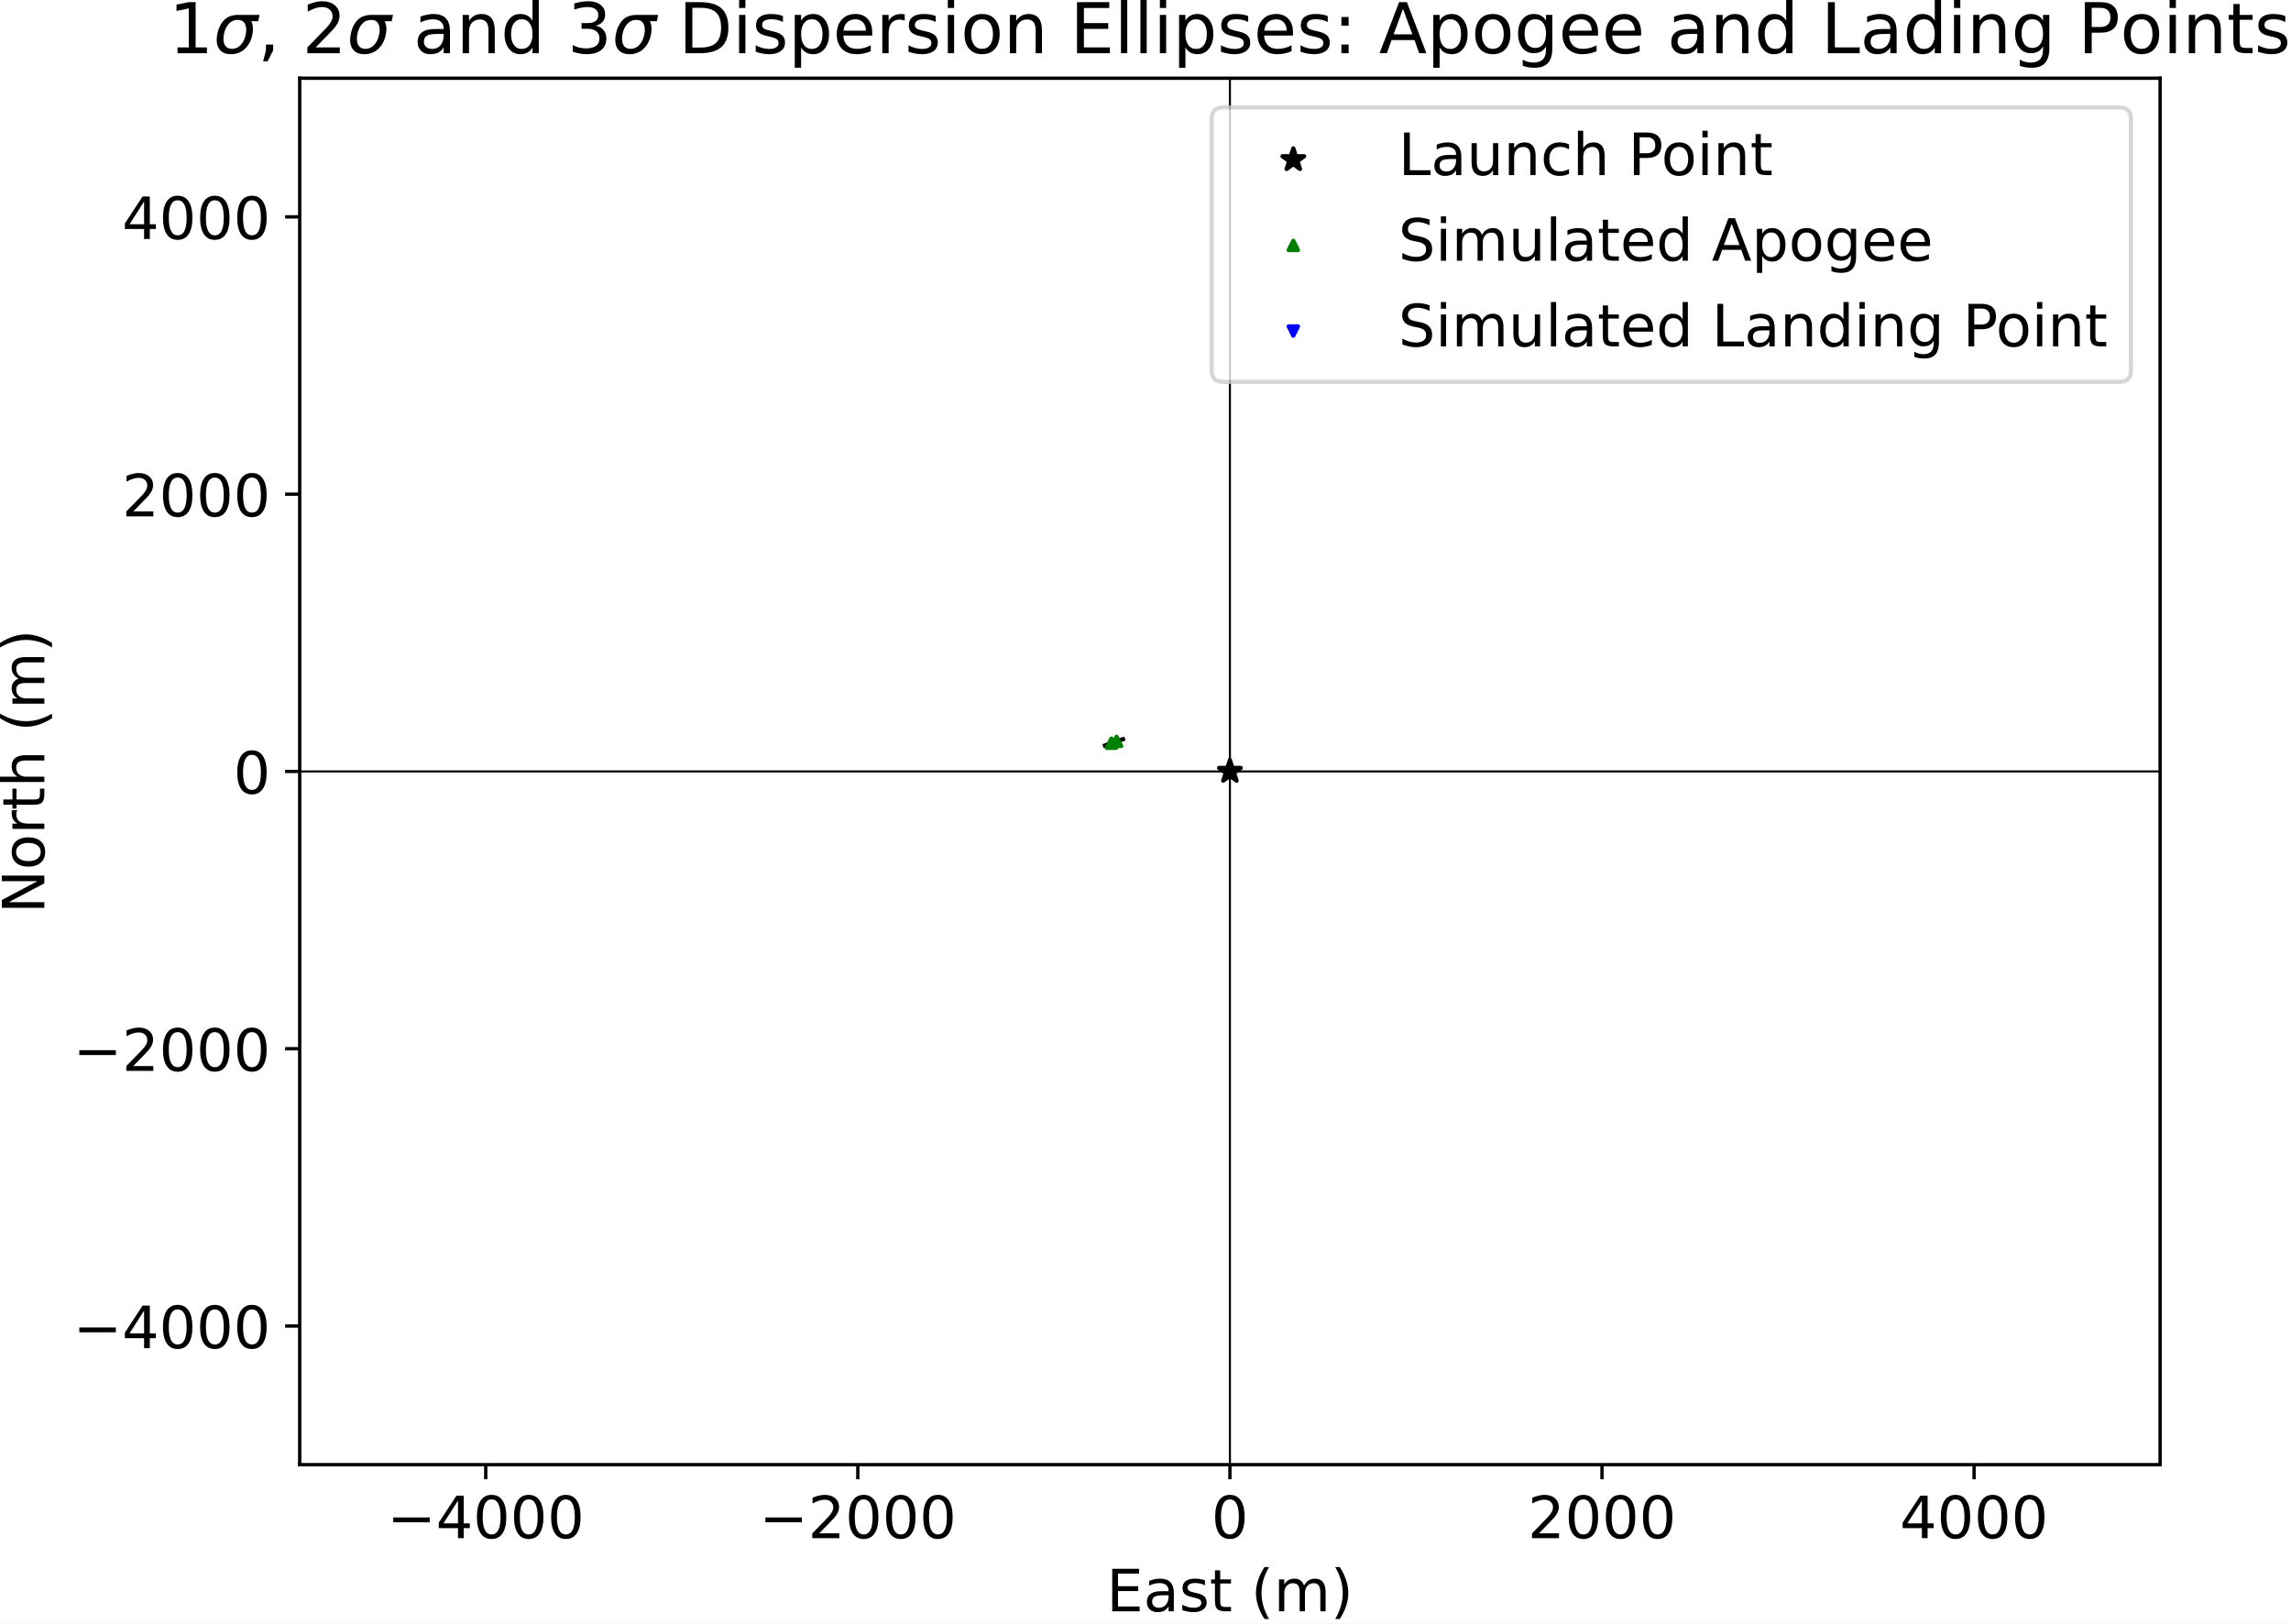
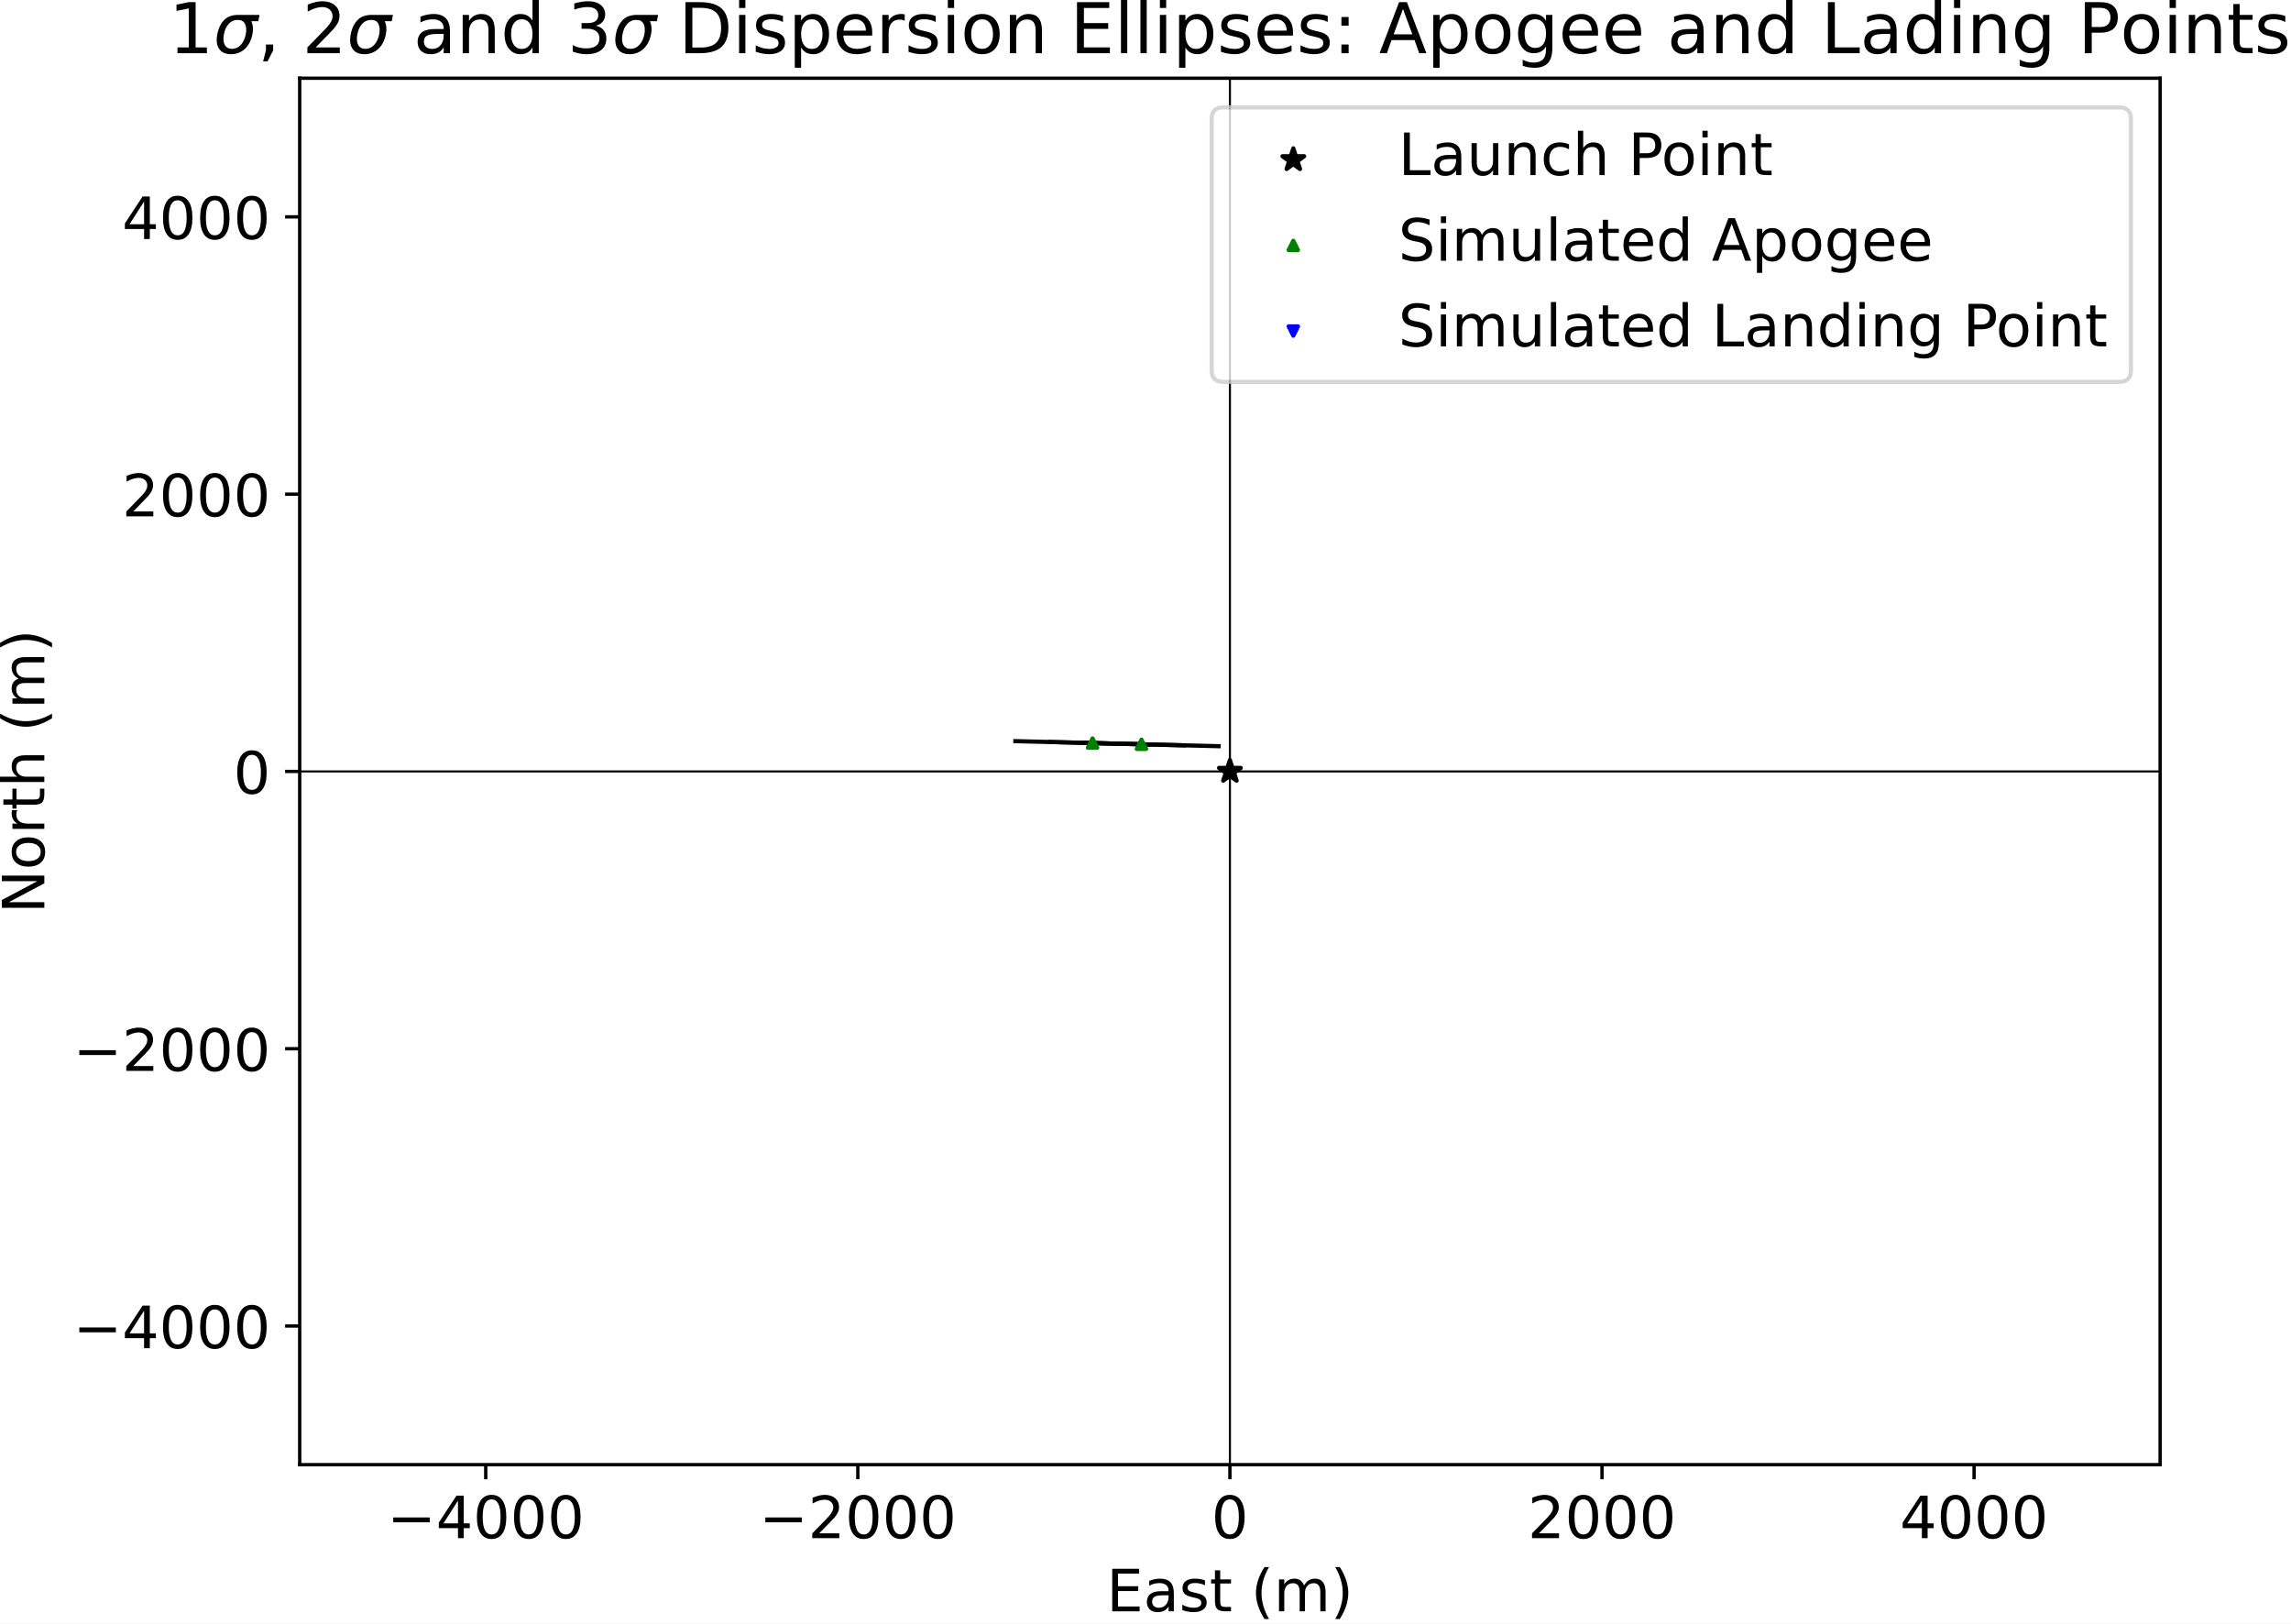
<svg xmlns="http://www.w3.org/2000/svg" xmlns:xlink="http://www.w3.org/1999/xlink" width="549.715pt" height="389.507pt" viewBox="0 0 549.715 389.507" version="1.1">
  <defs>
    <style type="text/css">*{stroke-linejoin: round; stroke-linecap: butt}</style>
  </defs>
  <g id="figure_1">
    <g id="patch_1">
      <path d="M 0 389.507  L 549.715 389.507  L 549.715 0  L 0 0  z " style="fill: #ffffff" />
    </g>
    <g id="axes_1">
      <g id="patch_2">
        <path d="M 71.911 351.408  L 518.311 351.408  L 518.311 18.768  L 71.911 18.768  z " style="fill: #ffffff" />
      </g>
      <g id="patch_3">
-         <path d="M 889.352 -54.237  C 881.224 -50.057 873.427 -46.047 867.68 -43.091  C 861.932 -40.135 858.703 -38.474 858.703 -38.474  C 858.703 -38.474 861.932 -40.135 867.68 -43.091  C 873.427 -46.047 881.224 -50.057 889.352 -54.237  C 897.481 -58.417 905.277 -62.427 911.025 -65.383  C 916.773 -68.339 920.002 -69.999 920.002 -69.999  C 920.002 -69.999 916.773 -68.339 911.025 -65.383  C 905.277 -62.427 897.481 -58.417 889.352 -54.237  z " clip-path="url(#p3b4f24b397)" style="fill: #0000ff; fill-opacity: 0.2; stroke: #000000; stroke-linejoin: miter" />
+         <path d="M 888.827 -53.92  C 880.177 -50.207 871.879 -46.646 865.763 -44.02  C 859.646 -41.395 856.209 -39.92 856.209 -39.92  C 856.209 -39.92 859.646 -41.395 865.763 -44.02  C 871.879 -46.646 880.177 -50.207 888.827 -53.92  C 897.478 -57.632 905.775 -61.193 911.892 -63.819  C 918.009 -66.444 921.445 -67.919 921.445 -67.919  C 921.445 -67.919 918.009 -66.444 911.892 -63.819  C 905.775 -61.193 897.478 -57.632 888.827 -53.92  z " clip-path="url(#p172d9a44a2)" style="fill: #0000ff; fill-opacity: 0.2; stroke: #000000; stroke-linejoin: miter" />
      </g>
      <g id="patch_4">
-         <path d="M 889.352 -54.237  C 873.096 -45.876 857.502 -37.857 846.007 -31.945  C 834.512 -26.033 828.053 -22.712 828.053 -22.712  C 828.053 -22.712 834.512 -26.033 846.007 -31.945  C 857.502 -37.857 873.096 -45.876 889.352 -54.237  C 905.609 -62.597 921.202 -70.617 932.698 -76.528  C 944.193 -82.44 950.652 -85.762 950.652 -85.762  C 950.652 -85.762 944.193 -82.44 932.698 -76.528  C 921.202 -70.617 905.609 -62.597 889.352 -54.237  z " clip-path="url(#p3b4f24b397)" style="fill: #0000ff; fill-opacity: 0.2; stroke: #000000; stroke-linejoin: miter" />
+         <path d="M 888.827 -53.92  C 871.526 -46.494 854.932 -39.372 842.698 -34.121  C 830.465 -28.871 823.591 -25.92 823.591 -25.92  C 823.591 -25.92 830.465 -28.871 842.698 -34.121  C 854.932 -39.372 871.526 -46.494 888.827 -53.92  C 906.128 -61.345 922.723 -68.467 934.956 -73.718  C 947.19 -78.969 954.064 -81.919 954.064 -81.919  C 954.064 -81.919 947.19 -78.969 934.956 -73.718  C 922.723 -68.467 906.128 -61.345 888.827 -53.92  z " clip-path="url(#p172d9a44a2)" style="fill: #0000ff; fill-opacity: 0.2; stroke: #000000; stroke-linejoin: miter" />
      </g>
      <g id="patch_5">
-         <path d="M 889.352 -54.237  C 864.967 -41.696 841.577 -29.667 824.335 -20.799  C 807.092 -11.932 797.403 -6.949 797.403 -6.949  C 797.403 -6.949 807.092 -11.932 824.335 -20.799  C 841.577 -29.667 864.967 -41.696 889.352 -54.237  C 913.738 -66.778 937.127 -78.807 954.37 -87.674  C 971.613 -96.542 981.301 -101.525 981.301 -101.525  C 981.301 -101.525 971.613 -96.542 954.37 -87.674  C 937.127 -78.807 913.738 -66.778 889.352 -54.237  z " clip-path="url(#p3b4f24b397)" style="fill: #0000ff; fill-opacity: 0.2; stroke: #000000; stroke-linejoin: miter" />
+         <path d="M 888.827 -53.92  C 862.876 -42.781 837.984 -32.098 819.634 -24.222  C 801.283 -16.346 790.973 -11.921 790.973 -11.921  C 790.973 -11.921 801.283 -16.346 819.634 -24.222  C 837.984 -32.098 862.876 -42.781 888.827 -53.92  C 914.779 -65.058 939.67 -75.741 958.021 -83.617  C 976.371 -91.493 986.682 -95.918 986.682 -95.918  C 986.682 -95.918 976.371 -91.493 958.021 -83.617  C 939.67 -75.741 914.779 -65.058 888.827 -53.92  z " clip-path="url(#p172d9a44a2)" style="fill: #0000ff; fill-opacity: 0.2; stroke: #000000; stroke-linejoin: miter" />
      </g>
      <g id="patch_6">
-         <path d="M 267.294 178.102  C 267.061 178.183 266.838 178.261 266.673 178.318  C 266.509 178.376 266.416 178.408 266.416 178.408  C 266.416 178.408 266.509 178.376 266.673 178.318  C 266.838 178.261 267.061 178.183 267.294 178.102  C 267.527 178.021 267.751 177.943 267.915 177.886  C 268.08 177.829 268.173 177.797 268.173 177.797  C 268.173 177.797 268.08 177.829 267.915 177.886  C 267.751 177.943 267.527 178.021 267.294 178.102  z " clip-path="url(#p3b4f24b397)" style="fill: #00ff00; fill-opacity: 0.2; stroke: #000000; stroke-linejoin: miter" />
+         <path d="M 268.023 178.424  C 265.823 178.37 263.712 178.317 262.157 178.279  C 260.601 178.24 259.726 178.218 259.726 178.218  C 259.726 178.218 260.601 178.24 262.157 178.279  C 263.712 178.317 265.823 178.37 268.023 178.424  C 270.224 178.479 272.335 178.531 273.89 178.57  C 275.446 178.608 276.321 178.63 276.321 178.63  C 276.321 178.63 275.446 178.608 273.89 178.57  C 272.335 178.531 270.224 178.479 268.023 178.424  z " clip-path="url(#p172d9a44a2)" style="fill: #00ff00; fill-opacity: 0.2; stroke: #000000; stroke-linejoin: miter" />
      </g>
      <g id="patch_7">
-         <path d="M 267.294 178.102  C 266.828 178.264 266.382 178.42 266.052 178.534  C 265.723 178.649 265.538 178.713 265.538 178.713  C 265.538 178.713 265.723 178.649 266.052 178.534  C 266.382 178.42 266.828 178.264 267.294 178.102  C 267.76 177.94 268.207 177.785 268.537 177.67  C 268.866 177.555 269.051 177.491 269.051 177.491  C 269.051 177.491 268.866 177.555 268.537 177.67  C 268.207 177.785 267.76 177.94 267.294 178.102  z " clip-path="url(#p3b4f24b397)" style="fill: #00ff00; fill-opacity: 0.2; stroke: #000000; stroke-linejoin: miter" />
+         <path d="M 268.023 178.424  C 263.623 178.315 259.401 178.21 256.29 178.133  C 253.178 178.056 251.429 178.013 251.429 178.013  C 251.429 178.013 253.178 178.056 256.29 178.133  C 259.401 178.21 263.623 178.315 268.023 178.424  C 272.424 178.533 276.646 178.638 279.757 178.715  C 282.869 178.792 284.618 178.835 284.618 178.835  C 284.618 178.835 282.869 178.792 279.757 178.715  C 276.646 178.638 272.424 178.533 268.023 178.424  z " clip-path="url(#p172d9a44a2)" style="fill: #00ff00; fill-opacity: 0.2; stroke: #000000; stroke-linejoin: miter" />
      </g>
      <g id="patch_8">
-         <path d="M 267.294 178.102  C 266.596 178.345 265.925 178.578 265.431 178.75  C 264.937 178.922 264.659 179.019 264.659 179.019  C 264.659 179.019 264.937 178.922 265.431 178.75  C 265.925 178.578 266.596 178.345 267.294 178.102  C 267.993 177.859 268.663 177.626 269.158 177.454  C 269.652 177.282 269.929 177.185 269.929 177.185  C 269.929 177.185 269.652 177.282 269.158 177.454  C 268.663 177.626 267.993 177.859 267.294 178.102  z " clip-path="url(#p3b4f24b397)" style="fill: #00ff00; fill-opacity: 0.2; stroke: #000000; stroke-linejoin: miter" />
+         <path d="M 268.023 178.424  C 261.422 178.26 255.09 178.104 250.423 177.988  C 245.755 177.872 243.132 177.807 243.132 177.807  C 243.132 177.807 245.755 177.872 250.423 177.988  C 255.09 178.104 261.422 178.26 268.023 178.424  C 274.625 178.588 280.957 178.745 285.624 178.86  C 290.292 178.976 292.915 179.041 292.915 179.041  C 292.915 179.041 290.292 178.976 285.624 178.86  C 280.957 178.745 274.625 178.588 268.023 178.424  z " clip-path="url(#p172d9a44a2)" style="fill: #00ff00; fill-opacity: 0.2; stroke: #000000; stroke-linejoin: miter" />
      </g>
      <g id="PathCollection_1">
        <defs>
-           <path id="m984cbe1c83" d="M 0 -2.739  L -0.615 -0.846  L -2.605 -0.846  L -0.995 0.323  L -1.61 2.216  L -0 1.046  L 1.61 2.216  L 0.995 0.323  L 2.605 -0.846  L 0.615 -0.846  z " style="stroke: #000000" />
+           <path id="mdad1190b00" d="M 0 -2.739  L -0.615 -0.846  L -2.605 -0.846  L -0.995 0.323  L -1.61 2.216  L -0 1.046  L 1.61 2.216  L 0.995 0.323  L 2.605 -0.846  L 0.615 -0.846  z " style="stroke: #000000" />
        </defs>
-         <g clip-path="url(#p3b4f24b397)">
-           <use xlink:href="#m984cbe1c83" x="295.111" y="185.088" style="stroke: #000000" />
+         <g clip-path="url(#p172d9a44a2)">
+           <use xlink:href="#mdad1190b00" x="295.111" y="185.088" style="stroke: #000000" />
        </g>
      </g>
      <g id="PathCollection_2">
        <defs>
-           <path id="me38160b345" d="M 0 -1.118  L -1.118 1.118  L 1.118 1.118  z " style="stroke: #008000" />
+           <path id="mbe5157e434" d="M 0 -1.118  L -1.118 1.118  L 1.118 1.118  z " style="stroke: #008000" />
        </defs>
-         <g clip-path="url(#p3b4f24b397)">
-           <use xlink:href="#me38160b345" x="267.915" y="177.886" style="fill: #008000; stroke: #008000" />
-           <use xlink:href="#me38160b345" x="266.673" y="178.318" style="fill: #008000; stroke: #008000" />
+         <g clip-path="url(#p172d9a44a2)">
+           <use xlink:href="#mbe5157e434" x="273.89" y="178.57" style="fill: #008000; stroke: #008000" />
+           <use xlink:href="#mbe5157e434" x="262.157" y="178.279" style="fill: #008000; stroke: #008000" />
        </g>
      </g>
      <g id="PathCollection_3">
        <defs>
-           <path id="m287e76b666" d="M -0 1.118  L 1.118 -1.118  L -1.118 -1.118  z " style="stroke: #0000ff" />
+           <path id="m5d00a75811" d="M -0 1.118  L 1.118 -1.118  L -1.118 -1.118  z " style="stroke: #0000ff" />
        </defs>
-         <g clip-path="url(#p3b4f24b397)" />
+         <g clip-path="url(#p172d9a44a2)" />
      </g>
      <g id="matplotlib.axis_1">
        <g id="xtick_1">
          <g id="line2d_1">
            <defs>
-               <path id="m39879c0ba9" d="M 0 0  L 0 3.5  " style="stroke: #000000; stroke-width: 0.8" />
-             </defs>
-             <g>
-               <use xlink:href="#m39879c0ba9" x="116.551" y="351.408" style="stroke: #000000; stroke-width: 0.8" />
+               <path id="mdb240afcf0" d="M 0 0  L 0 3.5  " style="stroke: #000000; stroke-width: 0.8" />
+             </defs>
+             <g>
+               <use xlink:href="#mdb240afcf0" x="116.551" y="351.408" style="stroke: #000000; stroke-width: 0.8" />
            </g>
          </g>
          <g id="text_1">
            <g transform="translate(92.87016 369.0458) scale(0.14 -0.14)">
              <defs>
                <path id="DejaVuSans-2212" d="M 678 2272  L 4684 2272  L 4684 1741  L 678 1741  L 678 2272  z " transform="scale(0.015625)" />
                <path id="DejaVuSans-34" d="M 2419 4116  L 825 1625  L 2419 1625  L 2419 4116  z M 2253 4666  L 3047 4666  L 3047 1625  L 3713 1625  L 3713 1100  L 3047 1100  L 3047 0  L 2419 0  L 2419 1100  L 313 1100  L 313 1709  L 2253 4666  z " transform="scale(0.015625)" />
                <path id="DejaVuSans-30" d="M 2034 4250  Q 1547 4250 1301 3770  Q 1056 3291 1056 2328  Q 1056 1369 1301 889  Q 1547 409 2034 409  Q 2525 409 2770 889  Q 3016 1369 3016 2328  Q 3016 3291 2770 3770  Q 2525 4250 2034 4250  z M 2034 4750  Q 2819 4750 3233 4129  Q 3647 3509 3647 2328  Q 3647 1150 3233 529  Q 2819 -91 2034 -91  Q 1250 -91 836 529  Q 422 1150 422 2328  Q 422 3509 836 4129  Q 1250 4750 2034 4750  z " transform="scale(0.015625)" />
              </defs>
              <use xlink:href="#DejaVuSans-2212" />
              <use xlink:href="#DejaVuSans-34" x="83.789" />
              <use xlink:href="#DejaVuSans-30" x="147.412" />
              <use xlink:href="#DejaVuSans-30" x="211.035" />
              <use xlink:href="#DejaVuSans-30" x="274.658" />
            </g>
          </g>
        </g>
        <g id="xtick_2">
          <g id="line2d_2">
            <g>
-               <use xlink:href="#m39879c0ba9" x="205.831" y="351.408" style="stroke: #000000; stroke-width: 0.8" />
+               <use xlink:href="#mdb240afcf0" x="205.831" y="351.408" style="stroke: #000000; stroke-width: 0.8" />
            </g>
          </g>
          <g id="text_2">
            <g transform="translate(182.1502 369.0458) scale(0.14 -0.14)">
              <defs>
                <path id="DejaVuSans-32" d="M 1228 531  L 3431 531  L 3431 0  L 469 0  L 469 531  Q 828 903 1448 1529  Q 2069 2156 2228 2338  Q 2531 2678 2651 2914  Q 2772 3150 2772 3378  Q 2772 3750 2511 3984  Q 2250 4219 1831 4219  Q 1534 4219 1204 4116  Q 875 4013 500 3803  L 500 4441  Q 881 4594 1212 4672  Q 1544 4750 1819 4750  Q 2544 4750 2975 4387  Q 3406 4025 3406 3419  Q 3406 3131 3298 2873  Q 3191 2616 2906 2266  Q 2828 2175 2409 1742  Q 1991 1309 1228 531  z " transform="scale(0.015625)" />
              </defs>
              <use xlink:href="#DejaVuSans-2212" />
              <use xlink:href="#DejaVuSans-32" x="83.789" />
              <use xlink:href="#DejaVuSans-30" x="147.412" />
              <use xlink:href="#DejaVuSans-30" x="211.035" />
              <use xlink:href="#DejaVuSans-30" x="274.658" />
            </g>
          </g>
        </g>
        <g id="xtick_3">
          <g id="line2d_3">
            <g>
-               <use xlink:href="#m39879c0ba9" x="295.111" y="351.408" style="stroke: #000000; stroke-width: 0.8" />
+               <use xlink:href="#mdb240afcf0" x="295.111" y="351.408" style="stroke: #000000; stroke-width: 0.8" />
            </g>
          </g>
          <g id="text_3">
            <g transform="translate(290.6572 369.0458) scale(0.14 -0.14)">
              <use xlink:href="#DejaVuSans-30" />
            </g>
          </g>
        </g>
        <g id="xtick_4">
          <g id="line2d_4">
            <g>
-               <use xlink:href="#m39879c0ba9" x="384.391" y="351.408" style="stroke: #000000; stroke-width: 0.8" />
+               <use xlink:href="#mdb240afcf0" x="384.391" y="351.408" style="stroke: #000000; stroke-width: 0.8" />
            </g>
          </g>
          <g id="text_4">
            <g transform="translate(366.5759 369.0458) scale(0.14 -0.14)">
              <use xlink:href="#DejaVuSans-32" />
              <use xlink:href="#DejaVuSans-30" x="63.623" />
              <use xlink:href="#DejaVuSans-30" x="127.246" />
              <use xlink:href="#DejaVuSans-30" x="190.869" />
            </g>
          </g>
        </g>
        <g id="xtick_5">
          <g id="line2d_5">
            <g>
-               <use xlink:href="#m39879c0ba9" x="473.671" y="351.408" style="stroke: #000000; stroke-width: 0.8" />
+               <use xlink:href="#mdb240afcf0" x="473.671" y="351.408" style="stroke: #000000; stroke-width: 0.8" />
            </g>
          </g>
          <g id="text_5">
            <g transform="translate(455.8559 369.0458) scale(0.14 -0.14)">
              <use xlink:href="#DejaVuSans-34" />
              <use xlink:href="#DejaVuSans-30" x="63.623" />
              <use xlink:href="#DejaVuSans-30" x="127.246" />
              <use xlink:href="#DejaVuSans-30" x="190.869" />
            </g>
          </g>
        </g>
        <g id="text_6">
          <g transform="translate(265.502 386.5952) scale(0.14 -0.14)">
            <defs>
              <path id="DejaVuSans-45" d="M 628 4666  L 3578 4666  L 3578 4134  L 1259 4134  L 1259 2753  L 3481 2753  L 3481 2222  L 1259 2222  L 1259 531  L 3634 531  L 3634 0  L 628 0  L 628 4666  z " transform="scale(0.015625)" />
              <path id="DejaVuSans-61" d="M 2194 1759  Q 1497 1759 1228 1600  Q 959 1441 959 1056  Q 959 750 1161 570  Q 1363 391 1709 391  Q 2188 391 2477 730  Q 2766 1069 2766 1631  L 2766 1759  L 2194 1759  z M 3341 1997  L 3341 0  L 2766 0  L 2766 531  Q 2569 213 2275 61  Q 1981 -91 1556 -91  Q 1019 -91 701 211  Q 384 513 384 1019  Q 384 1609 779 1909  Q 1175 2209 1959 2209  L 2766 2209  L 2766 2266  Q 2766 2663 2505 2880  Q 2244 3097 1772 3097  Q 1472 3097 1187 3025  Q 903 2953 641 2809  L 641 3341  Q 956 3463 1253 3523  Q 1550 3584 1831 3584  Q 2591 3584 2966 3190  Q 3341 2797 3341 1997  z " transform="scale(0.015625)" />
              <path id="DejaVuSans-73" d="M 2834 3397  L 2834 2853  Q 2591 2978 2328 3040  Q 2066 3103 1784 3103  Q 1356 3103 1142 2972  Q 928 2841 928 2578  Q 928 2378 1081 2264  Q 1234 2150 1697 2047  L 1894 2003  Q 2506 1872 2764 1633  Q 3022 1394 3022 966  Q 3022 478 2636 193  Q 2250 -91 1575 -91  Q 1294 -91 989 -36  Q 684 19 347 128  L 347 722  Q 666 556 975 473  Q 1284 391 1588 391  Q 1994 391 2212 530  Q 2431 669 2431 922  Q 2431 1156 2273 1281  Q 2116 1406 1581 1522  L 1381 1569  Q 847 1681 609 1914  Q 372 2147 372 2553  Q 372 3047 722 3315  Q 1072 3584 1716 3584  Q 2034 3584 2315 3537  Q 2597 3491 2834 3397  z " transform="scale(0.015625)" />
              <path id="DejaVuSans-74" d="M 1172 4494  L 1172 3500  L 2356 3500  L 2356 3053  L 1172 3053  L 1172 1153  Q 1172 725 1289 603  Q 1406 481 1766 481  L 2356 481  L 2356 0  L 1766 0  Q 1100 0 847 248  Q 594 497 594 1153  L 594 3053  L 172 3053  L 172 3500  L 594 3500  L 594 4494  L 1172 4494  z " transform="scale(0.015625)" />
              <path id="DejaVuSans-20" transform="scale(0.015625)" />
              <path id="DejaVuSans-28" d="M 1984 4856  Q 1566 4138 1362 3434  Q 1159 2731 1159 2009  Q 1159 1288 1364 580  Q 1569 -128 1984 -844  L 1484 -844  Q 1016 -109 783 600  Q 550 1309 550 2009  Q 550 2706 781 3412  Q 1013 4119 1484 4856  L 1984 4856  z " transform="scale(0.015625)" />
              <path id="DejaVuSans-6d" d="M 3328 2828  Q 3544 3216 3844 3400  Q 4144 3584 4550 3584  Q 5097 3584 5394 3201  Q 5691 2819 5691 2113  L 5691 0  L 5113 0  L 5113 2094  Q 5113 2597 4934 2840  Q 4756 3084 4391 3084  Q 3944 3084 3684 2787  Q 3425 2491 3425 1978  L 3425 0  L 2847 0  L 2847 2094  Q 2847 2600 2669 2842  Q 2491 3084 2119 3084  Q 1678 3084 1418 2786  Q 1159 2488 1159 1978  L 1159 0  L 581 0  L 581 3500  L 1159 3500  L 1159 2956  Q 1356 3278 1631 3431  Q 1906 3584 2284 3584  Q 2666 3584 2933 3390  Q 3200 3197 3328 2828  z " transform="scale(0.015625)" />
              <path id="DejaVuSans-29" d="M 513 4856  L 1013 4856  Q 1481 4119 1714 3412  Q 1947 2706 1947 2009  Q 1947 1309 1714 600  Q 1481 -109 1013 -844  L 513 -844  Q 928 -128 1133 580  Q 1338 1288 1338 2009  Q 1338 2731 1133 3434  Q 928 4138 513 4856  z " transform="scale(0.015625)" />
            </defs>
            <use xlink:href="#DejaVuSans-45" />
            <use xlink:href="#DejaVuSans-61" x="63.184" />
            <use xlink:href="#DejaVuSans-73" x="124.463" />
            <use xlink:href="#DejaVuSans-74" x="176.562" />
            <use xlink:href="#DejaVuSans-20" x="215.771" />
            <use xlink:href="#DejaVuSans-28" x="247.559" />
            <use xlink:href="#DejaVuSans-6d" x="286.572" />
            <use xlink:href="#DejaVuSans-29" x="383.984" />
          </g>
        </g>
      </g>
      <g id="matplotlib.axis_2">
        <g id="ytick_1">
          <g id="line2d_6">
            <defs>
-               <path id="m1d2e659845" d="M 0 0  L -3.5 0  " style="stroke: #000000; stroke-width: 0.8" />
-             </defs>
-             <g>
-               <use xlink:href="#m1d2e659845" x="71.911" y="318.144" style="stroke: #000000; stroke-width: 0.8" />
+               <path id="m851f648945" d="M 0 0  L -3.5 0  " style="stroke: #000000; stroke-width: 0.8" />
+             </defs>
+             <g>
+               <use xlink:href="#m851f648945" x="71.911" y="318.144" style="stroke: #000000; stroke-width: 0.8" />
            </g>
          </g>
          <g id="text_7">
            <g transform="translate(17.54938 323.4629) scale(0.14 -0.14)">
              <use xlink:href="#DejaVuSans-2212" />
              <use xlink:href="#DejaVuSans-34" x="83.789" />
              <use xlink:href="#DejaVuSans-30" x="147.412" />
              <use xlink:href="#DejaVuSans-30" x="211.035" />
              <use xlink:href="#DejaVuSans-30" x="274.658" />
            </g>
          </g>
        </g>
        <g id="ytick_2">
          <g id="line2d_7">
            <g>
-               <use xlink:href="#m1d2e659845" x="71.911" y="251.616" style="stroke: #000000; stroke-width: 0.8" />
+               <use xlink:href="#m851f648945" x="71.911" y="251.616" style="stroke: #000000; stroke-width: 0.8" />
            </g>
          </g>
          <g id="text_8">
            <g transform="translate(17.54938 256.9349) scale(0.14 -0.14)">
              <use xlink:href="#DejaVuSans-2212" />
              <use xlink:href="#DejaVuSans-32" x="83.789" />
              <use xlink:href="#DejaVuSans-30" x="147.412" />
              <use xlink:href="#DejaVuSans-30" x="211.035" />
              <use xlink:href="#DejaVuSans-30" x="274.658" />
            </g>
          </g>
        </g>
        <g id="ytick_3">
          <g id="line2d_8">
            <g>
-               <use xlink:href="#m1d2e659845" x="71.911" y="185.088" style="stroke: #000000; stroke-width: 0.8" />
+               <use xlink:href="#m851f648945" x="71.911" y="185.088" style="stroke: #000000; stroke-width: 0.8" />
            </g>
          </g>
          <g id="text_9">
            <g transform="translate(56.00344 190.4069) scale(0.14 -0.14)">
              <use xlink:href="#DejaVuSans-30" />
            </g>
          </g>
        </g>
        <g id="ytick_4">
          <g id="line2d_9">
            <g>
-               <use xlink:href="#m1d2e659845" x="71.911" y="118.56" style="stroke: #000000; stroke-width: 0.8" />
+               <use xlink:href="#m851f648945" x="71.911" y="118.56" style="stroke: #000000; stroke-width: 0.8" />
            </g>
          </g>
          <g id="text_10">
            <g transform="translate(29.28094 123.8789) scale(0.14 -0.14)">
              <use xlink:href="#DejaVuSans-32" />
              <use xlink:href="#DejaVuSans-30" x="63.623" />
              <use xlink:href="#DejaVuSans-30" x="127.246" />
              <use xlink:href="#DejaVuSans-30" x="190.869" />
            </g>
          </g>
        </g>
        <g id="ytick_5">
          <g id="line2d_10">
            <g>
-               <use xlink:href="#m1d2e659845" x="71.911" y="52.032" style="stroke: #000000; stroke-width: 0.8" />
+               <use xlink:href="#m851f648945" x="71.911" y="52.032" style="stroke: #000000; stroke-width: 0.8" />
            </g>
          </g>
          <g id="text_11">
            <g transform="translate(29.28094 57.35091) scale(0.14 -0.14)">
              <use xlink:href="#DejaVuSans-34" />
              <use xlink:href="#DejaVuSans-30" x="63.623" />
              <use xlink:href="#DejaVuSans-30" x="127.246" />
              <use xlink:href="#DejaVuSans-30" x="190.869" />
            </g>
          </g>
        </g>
        <g id="text_12">
          <g transform="translate(10.63781 219.1714) rotate(-90) scale(0.14 -0.14)">
            <defs>
              <path id="DejaVuSans-4e" d="M 628 4666  L 1478 4666  L 3547 763  L 3547 4666  L 4159 4666  L 4159 0  L 3309 0  L 1241 3903  L 1241 0  L 628 0  L 628 4666  z " transform="scale(0.015625)" />
              <path id="DejaVuSans-6f" d="M 1959 3097  Q 1497 3097 1228 2736  Q 959 2375 959 1747  Q 959 1119 1226 758  Q 1494 397 1959 397  Q 2419 397 2687 759  Q 2956 1122 2956 1747  Q 2956 2369 2687 2733  Q 2419 3097 1959 3097  z M 1959 3584  Q 2709 3584 3137 3096  Q 3566 2609 3566 1747  Q 3566 888 3137 398  Q 2709 -91 1959 -91  Q 1206 -91 779 398  Q 353 888 353 1747  Q 353 2609 779 3096  Q 1206 3584 1959 3584  z " transform="scale(0.015625)" />
              <path id="DejaVuSans-72" d="M 2631 2963  Q 2534 3019 2420 3045  Q 2306 3072 2169 3072  Q 1681 3072 1420 2755  Q 1159 2438 1159 1844  L 1159 0  L 581 0  L 581 3500  L 1159 3500  L 1159 2956  Q 1341 3275 1631 3429  Q 1922 3584 2338 3584  Q 2397 3584 2469 3576  Q 2541 3569 2628 3553  L 2631 2963  z " transform="scale(0.015625)" />
              <path id="DejaVuSans-68" d="M 3513 2113  L 3513 0  L 2938 0  L 2938 2094  Q 2938 2591 2744 2837  Q 2550 3084 2163 3084  Q 1697 3084 1428 2787  Q 1159 2491 1159 1978  L 1159 0  L 581 0  L 581 4863  L 1159 4863  L 1159 2956  Q 1366 3272 1645 3428  Q 1925 3584 2291 3584  Q 2894 3584 3203 3211  Q 3513 2838 3513 2113  z " transform="scale(0.015625)" />
            </defs>
            <use xlink:href="#DejaVuSans-4e" />
            <use xlink:href="#DejaVuSans-6f" x="74.805" />
            <use xlink:href="#DejaVuSans-72" x="135.986" />
            <use xlink:href="#DejaVuSans-74" x="177.1" />
            <use xlink:href="#DejaVuSans-68" x="216.309" />
            <use xlink:href="#DejaVuSans-20" x="279.688" />
            <use xlink:href="#DejaVuSans-28" x="311.475" />
            <use xlink:href="#DejaVuSans-6d" x="350.488" />
            <use xlink:href="#DejaVuSans-29" x="447.9" />
          </g>
        </g>
      </g>
      <g id="line2d_11">
-         <path d="M 71.911 185.088  L 518.311 185.088  " clip-path="url(#p3b4f24b397)" style="fill: none; stroke: #000000; stroke-width: 0.5; stroke-linecap: square" />
+         <path d="M 71.911 185.088  L 518.311 185.088  " clip-path="url(#p172d9a44a2)" style="fill: none; stroke: #000000; stroke-width: 0.5; stroke-linecap: square" />
      </g>
      <g id="line2d_12">
-         <path d="M 295.111 351.408  L 295.111 18.768  " clip-path="url(#p3b4f24b397)" style="fill: none; stroke: #000000; stroke-width: 0.5; stroke-linecap: square" />
+         <path d="M 295.111 351.408  L 295.111 18.768  " clip-path="url(#p172d9a44a2)" style="fill: none; stroke: #000000; stroke-width: 0.5; stroke-linecap: square" />
      </g>
      <g id="patch_9">
        <path d="M 71.911 351.408  L 71.911 18.768  " style="fill: none; stroke: #000000; stroke-width: 0.8; stroke-linejoin: miter; stroke-linecap: square" />
      </g>
      <g id="patch_10">
        <path d="M 518.311 351.408  L 518.311 18.768  " style="fill: none; stroke: #000000; stroke-width: 0.8; stroke-linejoin: miter; stroke-linecap: square" />
      </g>
      <g id="patch_11">
        <path d="M 71.911 351.408  L 518.311 351.408  " style="fill: none; stroke: #000000; stroke-width: 0.8; stroke-linejoin: miter; stroke-linecap: square" />
      </g>
      <g id="patch_12">
        <path d="M 71.911 18.768  L 518.311 18.768  " style="fill: none; stroke: #000000; stroke-width: 0.8; stroke-linejoin: miter; stroke-linecap: square" />
      </g>
      <g id="text_13">
        <g transform="translate(40.50694 12.768) scale(0.168 -0.168)">
          <defs>
            <path id="DejaVuSans-31" d="M 794 531  L 1825 531  L 1825 4091  L 703 3866  L 703 4441  L 1819 4666  L 2450 4666  L 2450 531  L 3481 531  L 3481 0  L 794 0  L 794 531  z " transform="scale(0.015625)" />
            <path id="DejaVuSans-Oblique-3c3" d="M 2219 3044  Q 1744 3044 1422 2700  Q 1081 2341 969 1747  Q 844 1119 1044 756  Q 1241 397 1706 397  Q 2166 397 2503 759  Q 2844 1122 2966 1747  Q 3075 2319 2881 2700  Q 2700 3044 2219 3044  z M 2309 3503  L 4219 3500  L 4106 2925  L 3463 2925  Q 3706 2438 3575 1747  Q 3406 888 2884 400  Q 2359 -91 1609 -91  Q 856 -91 525 400  Q 194 888 363 1747  Q 528 2609 1050 3097  Q 1484 3503 2309 3503  z " transform="scale(0.015625)" />
            <path id="DejaVuSans-2c" d="M 750 794  L 1409 794  L 1409 256  L 897 -744  L 494 -744  L 750 256  L 750 794  z " transform="scale(0.015625)" />
            <path id="DejaVuSans-6e" d="M 3513 2113  L 3513 0  L 2938 0  L 2938 2094  Q 2938 2591 2744 2837  Q 2550 3084 2163 3084  Q 1697 3084 1428 2787  Q 1159 2491 1159 1978  L 1159 0  L 581 0  L 581 3500  L 1159 3500  L 1159 2956  Q 1366 3272 1645 3428  Q 1925 3584 2291 3584  Q 2894 3584 3203 3211  Q 3513 2838 3513 2113  z " transform="scale(0.015625)" />
            <path id="DejaVuSans-64" d="M 2906 2969  L 2906 4863  L 3481 4863  L 3481 0  L 2906 0  L 2906 525  Q 2725 213 2448 61  Q 2172 -91 1784 -91  Q 1150 -91 751 415  Q 353 922 353 1747  Q 353 2572 751 3078  Q 1150 3584 1784 3584  Q 2172 3584 2448 3432  Q 2725 3281 2906 2969  z M 947 1747  Q 947 1113 1208 752  Q 1469 391 1925 391  Q 2381 391 2643 752  Q 2906 1113 2906 1747  Q 2906 2381 2643 2742  Q 2381 3103 1925 3103  Q 1469 3103 1208 2742  Q 947 2381 947 1747  z " transform="scale(0.015625)" />
            <path id="DejaVuSans-33" d="M 2597 2516  Q 3050 2419 3304 2112  Q 3559 1806 3559 1356  Q 3559 666 3084 287  Q 2609 -91 1734 -91  Q 1441 -91 1130 -33  Q 819 25 488 141  L 488 750  Q 750 597 1062 519  Q 1375 441 1716 441  Q 2309 441 2620 675  Q 2931 909 2931 1356  Q 2931 1769 2642 2001  Q 2353 2234 1838 2234  L 1294 2234  L 1294 2753  L 1863 2753  Q 2328 2753 2575 2939  Q 2822 3125 2822 3475  Q 2822 3834 2567 4026  Q 2313 4219 1838 4219  Q 1578 4219 1281 4162  Q 984 4106 628 3988  L 628 4550  Q 988 4650 1302 4700  Q 1616 4750 1894 4750  Q 2613 4750 3031 4423  Q 3450 4097 3450 3541  Q 3450 3153 3228 2886  Q 3006 2619 2597 2516  z " transform="scale(0.015625)" />
            <path id="DejaVuSans-44" d="M 1259 4147  L 1259 519  L 2022 519  Q 2988 519 3436 956  Q 3884 1394 3884 2338  Q 3884 3275 3436 3711  Q 2988 4147 2022 4147  L 1259 4147  z M 628 4666  L 1925 4666  Q 3281 4666 3915 4102  Q 4550 3538 4550 2338  Q 4550 1131 3912 565  Q 3275 0 1925 0  L 628 0  L 628 4666  z " transform="scale(0.015625)" />
            <path id="DejaVuSans-69" d="M 603 3500  L 1178 3500  L 1178 0  L 603 0  L 603 3500  z M 603 4863  L 1178 4863  L 1178 4134  L 603 4134  L 603 4863  z " transform="scale(0.015625)" />
            <path id="DejaVuSans-70" d="M 1159 525  L 1159 -1331  L 581 -1331  L 581 3500  L 1159 3500  L 1159 2969  Q 1341 3281 1617 3432  Q 1894 3584 2278 3584  Q 2916 3584 3314 3078  Q 3713 2572 3713 1747  Q 3713 922 3314 415  Q 2916 -91 2278 -91  Q 1894 -91 1617 61  Q 1341 213 1159 525  z M 3116 1747  Q 3116 2381 2855 2742  Q 2594 3103 2138 3103  Q 1681 3103 1420 2742  Q 1159 2381 1159 1747  Q 1159 1113 1420 752  Q 1681 391 2138 391  Q 2594 391 2855 752  Q 3116 1113 3116 1747  z " transform="scale(0.015625)" />
            <path id="DejaVuSans-65" d="M 3597 1894  L 3597 1613  L 953 1613  Q 991 1019 1311 708  Q 1631 397 2203 397  Q 2534 397 2845 478  Q 3156 559 3463 722  L 3463 178  Q 3153 47 2828 -22  Q 2503 -91 2169 -91  Q 1331 -91 842 396  Q 353 884 353 1716  Q 353 2575 817 3079  Q 1281 3584 2069 3584  Q 2775 3584 3186 3129  Q 3597 2675 3597 1894  z M 3022 2063  Q 3016 2534 2758 2815  Q 2500 3097 2075 3097  Q 1594 3097 1305 2825  Q 1016 2553 972 2059  L 3022 2063  z " transform="scale(0.015625)" />
            <path id="DejaVuSans-6c" d="M 603 4863  L 1178 4863  L 1178 0  L 603 0  L 603 4863  z " transform="scale(0.015625)" />
            <path id="DejaVuSans-3a" d="M 750 794  L 1409 794  L 1409 0  L 750 0  L 750 794  z M 750 3309  L 1409 3309  L 1409 2516  L 750 2516  L 750 3309  z " transform="scale(0.015625)" />
            <path id="DejaVuSans-41" d="M 2188 4044  L 1331 1722  L 3047 1722  L 2188 4044  z M 1831 4666  L 2547 4666  L 4325 0  L 3669 0  L 3244 1197  L 1141 1197  L 716 0  L 50 0  L 1831 4666  z " transform="scale(0.015625)" />
            <path id="DejaVuSans-67" d="M 2906 1791  Q 2906 2416 2648 2759  Q 2391 3103 1925 3103  Q 1463 3103 1205 2759  Q 947 2416 947 1791  Q 947 1169 1205 825  Q 1463 481 1925 481  Q 2391 481 2648 825  Q 2906 1169 2906 1791  z M 3481 434  Q 3481 -459 3084 -895  Q 2688 -1331 1869 -1331  Q 1566 -1331 1297 -1286  Q 1028 -1241 775 -1147  L 775 -588  Q 1028 -725 1275 -790  Q 1522 -856 1778 -856  Q 2344 -856 2625 -561  Q 2906 -266 2906 331  L 2906 616  Q 2728 306 2450 153  Q 2172 0 1784 0  Q 1141 0 747 490  Q 353 981 353 1791  Q 353 2603 747 3093  Q 1141 3584 1784 3584  Q 2172 3584 2450 3431  Q 2728 3278 2906 2969  L 2906 3500  L 3481 3500  L 3481 434  z " transform="scale(0.015625)" />
            <path id="DejaVuSans-4c" d="M 628 4666  L 1259 4666  L 1259 531  L 3531 531  L 3531 0  L 628 0  L 628 4666  z " transform="scale(0.015625)" />
            <path id="DejaVuSans-50" d="M 1259 4147  L 1259 2394  L 2053 2394  Q 2494 2394 2734 2622  Q 2975 2850 2975 3272  Q 2975 3691 2734 3919  Q 2494 4147 2053 4147  L 1259 4147  z M 628 4666  L 2053 4666  Q 2838 4666 3239 4311  Q 3641 3956 3641 3272  Q 3641 2581 3239 2228  Q 2838 1875 2053 1875  L 1259 1875  L 1259 0  L 628 0  L 628 4666  z " transform="scale(0.015625)" />
          </defs>
          <use xlink:href="#DejaVuSans-31" transform="translate(0 0.015625)" />
          <use xlink:href="#DejaVuSans-Oblique-3c3" transform="translate(63.62305 0.015625)" />
          <use xlink:href="#DejaVuSans-2c" transform="translate(127.002 0.015625)" />
          <use xlink:href="#DejaVuSans-20" transform="translate(158.7891 0.015625)" />
          <use xlink:href="#DejaVuSans-32" transform="translate(190.5762 0.015625)" />
          <use xlink:href="#DejaVuSans-Oblique-3c3" transform="translate(254.1992 0.015625)" />
          <use xlink:href="#DejaVuSans-20" transform="translate(317.5781 0.015625)" />
          <use xlink:href="#DejaVuSans-61" transform="translate(349.3652 0.015625)" />
          <use xlink:href="#DejaVuSans-6e" transform="translate(410.6445 0.015625)" />
          <use xlink:href="#DejaVuSans-64" transform="translate(474.0234 0.015625)" />
          <use xlink:href="#DejaVuSans-20" transform="translate(537.5 0.015625)" />
          <use xlink:href="#DejaVuSans-33" transform="translate(569.2871 0.015625)" />
          <use xlink:href="#DejaVuSans-Oblique-3c3" transform="translate(632.9102 0.015625)" />
          <use xlink:href="#DejaVuSans-20" transform="translate(696.2891 0.015625)" />
          <use xlink:href="#DejaVuSans-44" transform="translate(728.0762 0.015625)" />
          <use xlink:href="#DejaVuSans-69" transform="translate(805.0781 0.015625)" />
          <use xlink:href="#DejaVuSans-73" transform="translate(832.8613 0.015625)" />
          <use xlink:href="#DejaVuSans-70" transform="translate(884.9609 0.015625)" />
          <use xlink:href="#DejaVuSans-65" transform="translate(948.4375 0.015625)" />
          <use xlink:href="#DejaVuSans-72" transform="translate(1009.961 0.015625)" />
          <use xlink:href="#DejaVuSans-73" transform="translate(1051.074 0.015625)" />
          <use xlink:href="#DejaVuSans-69" transform="translate(1103.174 0.015625)" />
          <use xlink:href="#DejaVuSans-6f" transform="translate(1130.957 0.015625)" />
          <use xlink:href="#DejaVuSans-6e" transform="translate(1192.139 0.015625)" />
          <use xlink:href="#DejaVuSans-20" transform="translate(1255.518 0.015625)" />
          <use xlink:href="#DejaVuSans-45" transform="translate(1287.305 0.015625)" />
          <use xlink:href="#DejaVuSans-6c" transform="translate(1350.488 0.015625)" />
          <use xlink:href="#DejaVuSans-6c" transform="translate(1378.271 0.015625)" />
          <use xlink:href="#DejaVuSans-69" transform="translate(1406.055 0.015625)" />
          <use xlink:href="#DejaVuSans-70" transform="translate(1433.838 0.015625)" />
          <use xlink:href="#DejaVuSans-73" transform="translate(1497.314 0.015625)" />
          <use xlink:href="#DejaVuSans-65" transform="translate(1549.414 0.015625)" />
          <use xlink:href="#DejaVuSans-73" transform="translate(1610.938 0.015625)" />
          <use xlink:href="#DejaVuSans-3a" transform="translate(1663.037 0.015625)" />
          <use xlink:href="#DejaVuSans-20" transform="translate(1696.729 0.015625)" />
          <use xlink:href="#DejaVuSans-41" transform="translate(1728.516 0.015625)" />
          <use xlink:href="#DejaVuSans-70" transform="translate(1796.924 0.015625)" />
          <use xlink:href="#DejaVuSans-6f" transform="translate(1860.4 0.015625)" />
          <use xlink:href="#DejaVuSans-67" transform="translate(1921.582 0.015625)" />
          <use xlink:href="#DejaVuSans-65" transform="translate(1985.059 0.015625)" />
          <use xlink:href="#DejaVuSans-65" transform="translate(2046.582 0.015625)" />
          <use xlink:href="#DejaVuSans-20" transform="translate(2108.105 0.015625)" />
          <use xlink:href="#DejaVuSans-61" transform="translate(2139.893 0.015625)" />
          <use xlink:href="#DejaVuSans-6e" transform="translate(2201.172 0.015625)" />
          <use xlink:href="#DejaVuSans-64" transform="translate(2264.551 0.015625)" />
          <use xlink:href="#DejaVuSans-20" transform="translate(2328.027 0.015625)" />
          <use xlink:href="#DejaVuSans-4c" transform="translate(2359.814 0.015625)" />
          <use xlink:href="#DejaVuSans-61" transform="translate(2415.527 0.015625)" />
          <use xlink:href="#DejaVuSans-64" transform="translate(2476.807 0.015625)" />
          <use xlink:href="#DejaVuSans-69" transform="translate(2540.283 0.015625)" />
          <use xlink:href="#DejaVuSans-6e" transform="translate(2568.066 0.015625)" />
          <use xlink:href="#DejaVuSans-67" transform="translate(2631.445 0.015625)" />
          <use xlink:href="#DejaVuSans-20" transform="translate(2694.922 0.015625)" />
          <use xlink:href="#DejaVuSans-50" transform="translate(2726.709 0.015625)" />
          <use xlink:href="#DejaVuSans-6f" transform="translate(2787.012 0.015625)" />
          <use xlink:href="#DejaVuSans-69" transform="translate(2848.193 0.015625)" />
          <use xlink:href="#DejaVuSans-6e" transform="translate(2875.977 0.015625)" />
          <use xlink:href="#DejaVuSans-74" transform="translate(2939.355 0.015625)" />
          <use xlink:href="#DejaVuSans-73" transform="translate(2978.564 0.015625)" />
        </g>
      </g>
      <g id="legend_1">
        <g id="patch_13">
          <path d="M 293.526 91.616  L 508.511 91.616  Q 511.311 91.616 511.311 88.816  L 511.311 28.568  Q 511.311 25.768 508.511 25.768  L 293.526 25.768  Q 290.726 25.768 290.726 28.568  L 290.726 88.816  Q 290.726 91.616 293.526 91.616  z " style="fill: #ffffff; opacity: 0.8; stroke: #cccccc; stroke-linejoin: miter" />
        </g>
        <g id="PathCollection_4">
          <g>
-             <use xlink:href="#m984cbe1c83" x="310.326" y="38.331" style="stroke: #000000" />
+             <use xlink:href="#mdad1190b00" x="310.326" y="38.331" style="stroke: #000000" />
          </g>
        </g>
        <g id="text_14">
          <g transform="translate(335.5256 42.00581) scale(0.14 -0.14)">
            <defs>
              <path id="DejaVuSans-75" d="M 544 1381  L 544 3500  L 1119 3500  L 1119 1403  Q 1119 906 1312 657  Q 1506 409 1894 409  Q 2359 409 2629 706  Q 2900 1003 2900 1516  L 2900 3500  L 3475 3500  L 3475 0  L 2900 0  L 2900 538  Q 2691 219 2414 64  Q 2138 -91 1772 -91  Q 1169 -91 856 284  Q 544 659 544 1381  z M 1991 3584  L 1991 3584  z " transform="scale(0.015625)" />
              <path id="DejaVuSans-63" d="M 3122 3366  L 3122 2828  Q 2878 2963 2633 3030  Q 2388 3097 2138 3097  Q 1578 3097 1268 2742  Q 959 2388 959 1747  Q 959 1106 1268 751  Q 1578 397 2138 397  Q 2388 397 2633 464  Q 2878 531 3122 666  L 3122 134  Q 2881 22 2623 -34  Q 2366 -91 2075 -91  Q 1284 -91 818 406  Q 353 903 353 1747  Q 353 2603 823 3093  Q 1294 3584 2113 3584  Q 2378 3584 2631 3529  Q 2884 3475 3122 3366  z " transform="scale(0.015625)" />
            </defs>
            <use xlink:href="#DejaVuSans-4c" />
            <use xlink:href="#DejaVuSans-61" x="55.713" />
            <use xlink:href="#DejaVuSans-75" x="116.992" />
            <use xlink:href="#DejaVuSans-6e" x="180.371" />
            <use xlink:href="#DejaVuSans-63" x="243.75" />
            <use xlink:href="#DejaVuSans-68" x="298.73" />
            <use xlink:href="#DejaVuSans-20" x="362.109" />
            <use xlink:href="#DejaVuSans-50" x="393.896" />
            <use xlink:href="#DejaVuSans-6f" x="450.574" />
            <use xlink:href="#DejaVuSans-69" x="511.756" />
            <use xlink:href="#DejaVuSans-6e" x="539.539" />
            <use xlink:href="#DejaVuSans-74" x="602.918" />
          </g>
        </g>
        <g id="PathCollection_5">
          <g>
-             <use xlink:href="#me38160b345" x="310.326" y="58.88" style="fill: #008000; stroke: #008000" />
+             <use xlink:href="#mbe5157e434" x="310.326" y="58.88" style="fill: #008000; stroke: #008000" />
          </g>
        </g>
        <g id="text_15">
          <g transform="translate(335.5256 62.55519) scale(0.14 -0.14)">
            <defs>
              <path id="DejaVuSans-53" d="M 3425 4513  L 3425 3897  Q 3066 4069 2747 4153  Q 2428 4238 2131 4238  Q 1616 4238 1336 4038  Q 1056 3838 1056 3469  Q 1056 3159 1242 3001  Q 1428 2844 1947 2747  L 2328 2669  Q 3034 2534 3370 2195  Q 3706 1856 3706 1288  Q 3706 609 3251 259  Q 2797 -91 1919 -91  Q 1588 -91 1214 -16  Q 841 59 441 206  L 441 856  Q 825 641 1194 531  Q 1563 422 1919 422  Q 2459 422 2753 634  Q 3047 847 3047 1241  Q 3047 1584 2836 1778  Q 2625 1972 2144 2069  L 1759 2144  Q 1053 2284 737 2584  Q 422 2884 422 3419  Q 422 4038 858 4394  Q 1294 4750 2059 4750  Q 2388 4750 2728 4690  Q 3069 4631 3425 4513  z " transform="scale(0.015625)" />
            </defs>
            <use xlink:href="#DejaVuSans-53" />
            <use xlink:href="#DejaVuSans-69" x="63.477" />
            <use xlink:href="#DejaVuSans-6d" x="91.26" />
            <use xlink:href="#DejaVuSans-75" x="188.672" />
            <use xlink:href="#DejaVuSans-6c" x="252.051" />
            <use xlink:href="#DejaVuSans-61" x="279.834" />
            <use xlink:href="#DejaVuSans-74" x="341.113" />
            <use xlink:href="#DejaVuSans-65" x="380.322" />
            <use xlink:href="#DejaVuSans-64" x="441.846" />
            <use xlink:href="#DejaVuSans-20" x="505.322" />
            <use xlink:href="#DejaVuSans-41" x="537.109" />
            <use xlink:href="#DejaVuSans-70" x="605.518" />
            <use xlink:href="#DejaVuSans-6f" x="668.994" />
            <use xlink:href="#DejaVuSans-67" x="730.176" />
            <use xlink:href="#DejaVuSans-65" x="793.652" />
            <use xlink:href="#DejaVuSans-65" x="855.176" />
          </g>
        </g>
        <g id="PathCollection_6">
          <g>
-             <use xlink:href="#m287e76b666" x="310.326" y="79.43" style="fill: #0000ff; stroke: #0000ff" />
+             <use xlink:href="#m5d00a75811" x="310.326" y="79.43" style="fill: #0000ff; stroke: #0000ff" />
          </g>
        </g>
        <g id="text_16">
          <g transform="translate(335.5256 83.10456) scale(0.14 -0.14)">
            <use xlink:href="#DejaVuSans-53" />
            <use xlink:href="#DejaVuSans-69" x="63.477" />
            <use xlink:href="#DejaVuSans-6d" x="91.26" />
            <use xlink:href="#DejaVuSans-75" x="188.672" />
            <use xlink:href="#DejaVuSans-6c" x="252.051" />
            <use xlink:href="#DejaVuSans-61" x="279.834" />
            <use xlink:href="#DejaVuSans-74" x="341.113" />
            <use xlink:href="#DejaVuSans-65" x="380.322" />
            <use xlink:href="#DejaVuSans-64" x="441.846" />
            <use xlink:href="#DejaVuSans-20" x="505.322" />
            <use xlink:href="#DejaVuSans-4c" x="537.109" />
            <use xlink:href="#DejaVuSans-61" x="592.822" />
            <use xlink:href="#DejaVuSans-6e" x="654.102" />
            <use xlink:href="#DejaVuSans-64" x="717.48" />
            <use xlink:href="#DejaVuSans-69" x="780.957" />
            <use xlink:href="#DejaVuSans-6e" x="808.74" />
            <use xlink:href="#DejaVuSans-67" x="872.119" />
            <use xlink:href="#DejaVuSans-20" x="935.596" />
            <use xlink:href="#DejaVuSans-50" x="967.383" />
            <use xlink:href="#DejaVuSans-6f" x="1024.061" />
            <use xlink:href="#DejaVuSans-69" x="1085.242" />
            <use xlink:href="#DejaVuSans-6e" x="1113.025" />
            <use xlink:href="#DejaVuSans-74" x="1176.404" />
          </g>
        </g>
      </g>
    </g>
  </g>
  <defs>
-     <clipPath id="p3b4f24b397">
+     <clipPath id="p172d9a44a2">
      <rect x="71.911" y="18.768" width="446.4" height="332.64" />
    </clipPath>
  </defs>
</svg>
